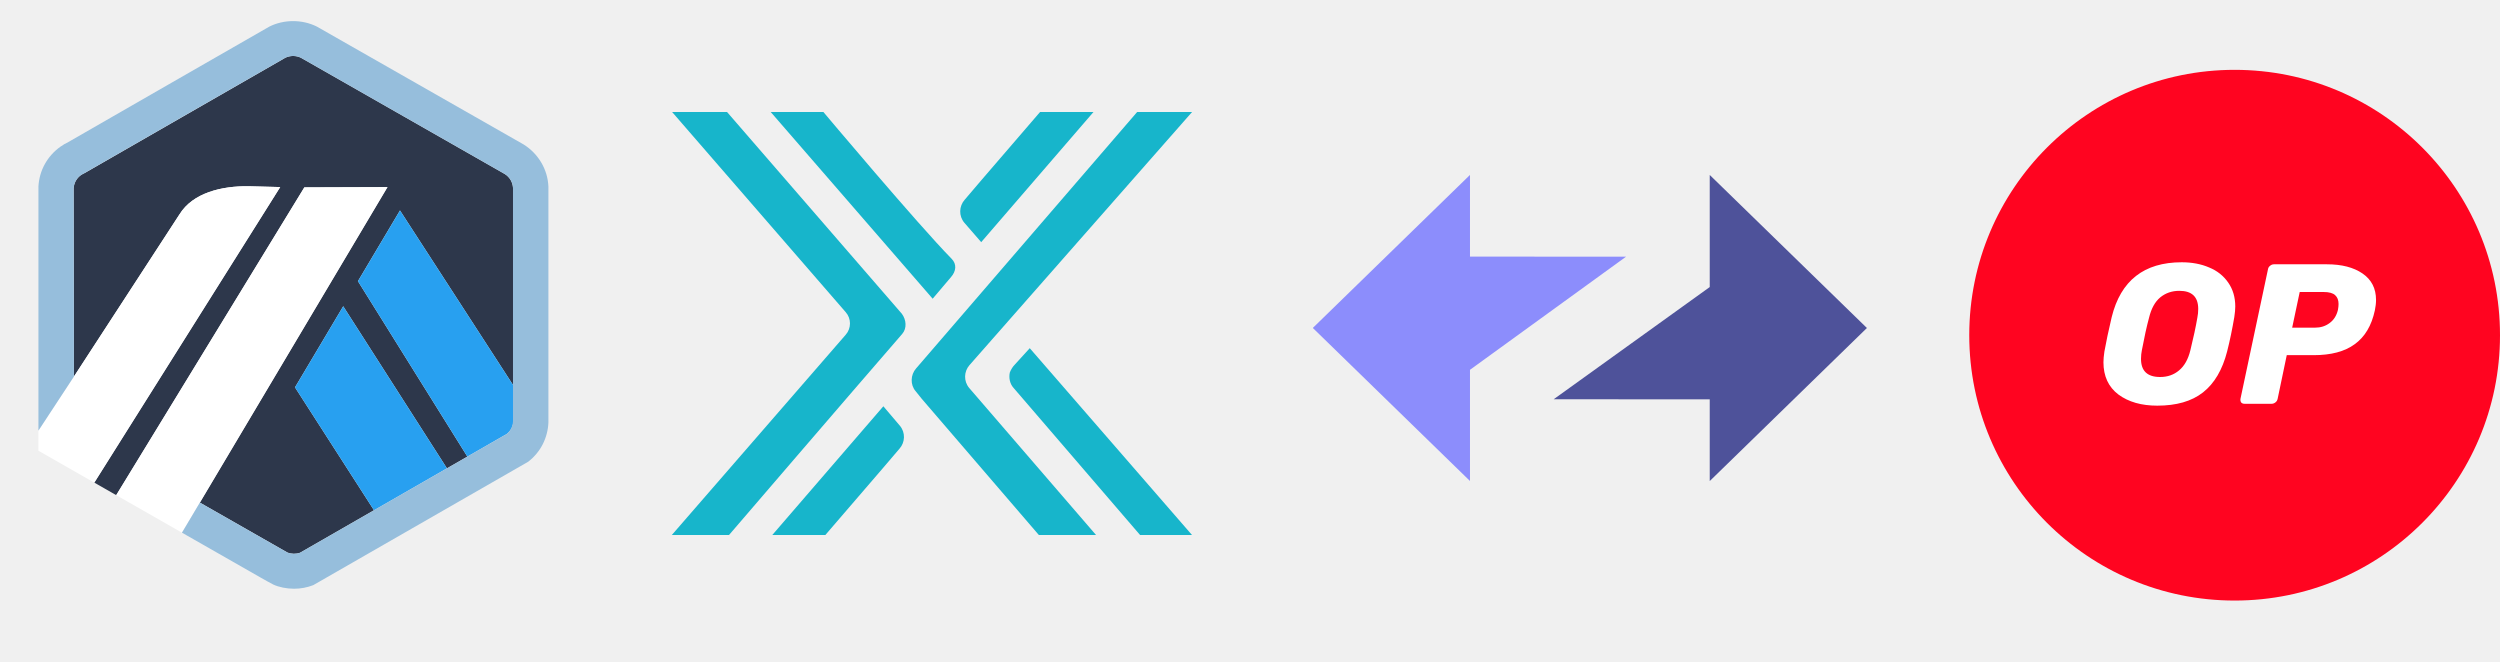
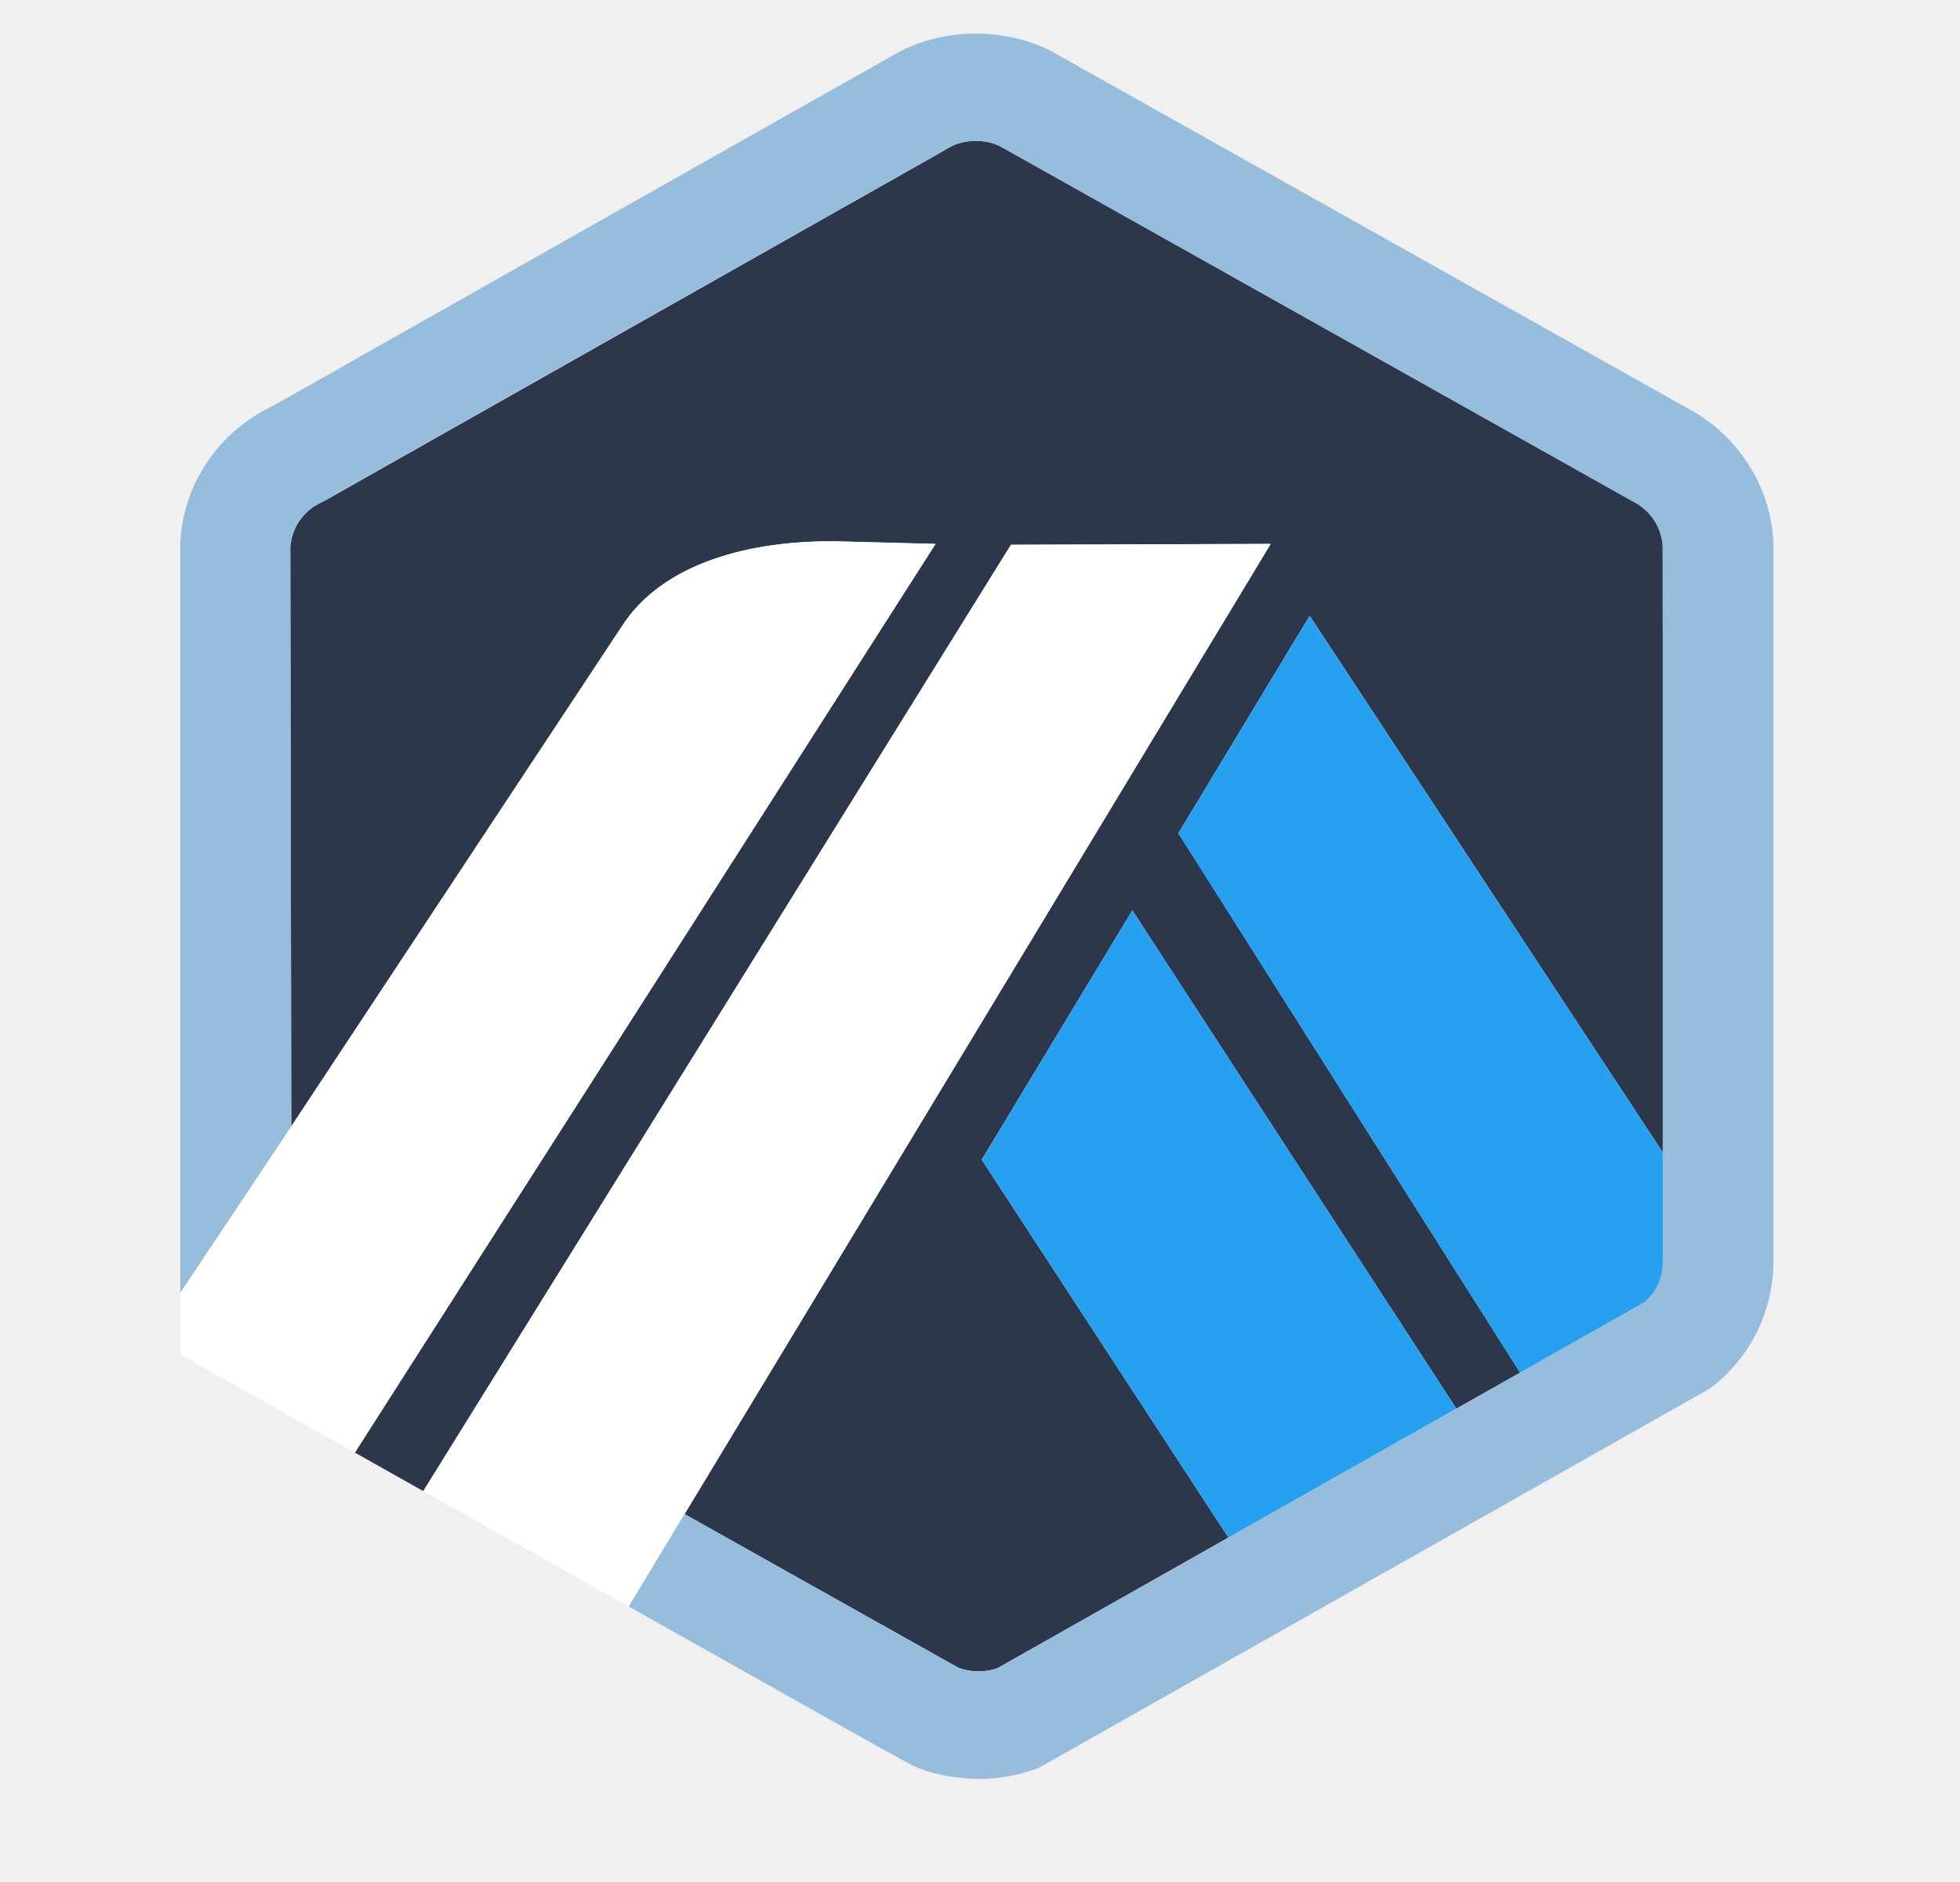
- <svg xmlns="http://www.w3.org/2000/svg" width="121" height="32" viewBox="0 0 121 32" fill="none">
-   <path d="M17.324 13.609L19.359 10.186L24.845 18.656L24.848 20.282L24.83 9.096C24.817 8.822 24.67 8.572 24.436 8.425L14.561 2.793C14.33 2.68 14.037 2.682 13.806 2.796C13.775 2.812 13.745 2.829 13.718 2.847L13.683 2.869L4.097 8.376L4.06 8.393C4.012 8.414 3.964 8.442 3.918 8.474C3.736 8.604 3.616 8.795 3.577 9.009C3.571 9.042 3.567 9.075 3.564 9.108L3.579 18.223L8.689 10.372C9.332 9.331 10.734 8.996 12.035 9.014L13.562 9.054L4.564 23.359L5.625 23.965L14.731 9.068L18.755 9.054L9.673 24.326L13.458 26.484L13.91 26.742C14.101 26.819 14.327 26.823 14.52 26.754L24.535 21L22.62 22.1L17.324 13.609ZM18.101 24.696L14.278 18.748L16.612 14.823L21.632 22.668L18.101 24.696Z" fill="#2D374B" />
-   <path d="M14.278 18.749L18.101 24.697L21.632 22.668L16.612 14.823L14.278 18.749Z" fill="#28A0F0" />
-   <path d="M24.848 20.282L24.845 18.656L19.359 10.186L17.324 13.61L22.62 22.1L24.534 21C24.722 20.849 24.836 20.627 24.848 20.388L24.848 20.282Z" fill="#28A0F0" />
-   <path d="M1.86 21.815L4.564 23.36L13.562 9.054L12.035 9.014C10.734 8.996 9.332 9.331 8.689 10.373L3.579 18.224L1.86 20.842V21.815H1.86Z" fill="white" />
-   <path d="M18.755 9.054L14.73 9.069L5.625 23.965L8.808 25.782L9.673 24.326L18.755 9.054Z" fill="white" />
-   <path d="M26.543 9.033C26.51 8.199 26.054 7.435 25.34 6.99L15.335 1.286C14.629 0.934 13.746 0.933 13.039 1.286C12.956 1.328 3.309 6.874 3.309 6.874C3.176 6.937 3.047 7.013 2.926 7.099C2.289 7.552 1.9 8.255 1.86 9.028V20.842L3.579 18.223L3.564 9.108C3.566 9.075 3.571 9.042 3.576 9.01C3.615 8.795 3.736 8.604 3.918 8.475C3.963 8.442 13.775 2.812 13.806 2.797C14.037 2.682 14.329 2.681 14.56 2.793L24.436 8.425C24.67 8.573 24.817 8.823 24.829 9.096V20.388C24.817 20.627 24.722 20.849 24.534 21L22.619 22.1L21.632 22.668L18.101 24.696L14.519 26.754C14.326 26.823 14.101 26.819 13.91 26.742L9.673 24.326L8.807 25.781L12.615 27.955C12.741 28.026 12.853 28.088 12.945 28.14C13.088 28.219 13.185 28.272 13.219 28.288C13.49 28.419 13.879 28.495 14.23 28.495C14.552 28.495 14.865 28.436 15.162 28.321L25.563 22.349C26.16 21.89 26.512 21.199 26.543 20.45V9.033Z" fill="#96BEDC" />
-   <g clip-path="url(#clip0_1092_15507)">
-     <mask id="mask0_1092_15507" style="mask-type:luminance" maskUnits="userSpaceOnUse" x="32" y="5" width="26" height="21">
-       <path d="M57.763 5.408H32.446V25.903H57.763V5.408Z" fill="white" />
-     </mask>
-     <g mask="url(#mask0_1092_15507)">
-       <path d="M55.049 5.408H57.708L46.926 17.669C46.652 17.977 46.634 18.448 46.907 18.775L53.118 25.975H50.35L44.612 19.301L44.321 18.938C44.048 18.63 44.066 18.14 44.339 17.832L55.049 5.408Z" fill="#17B5CB" />
-       <path d="M49.057 18.775C48.875 18.576 48.82 18.285 48.875 18.031C48.929 17.886 49.02 17.741 49.13 17.632L49.84 16.852L57.763 25.975H55.249C55.249 25.975 50.605 20.571 49.057 18.775Z" fill="#17B5CB" />
-       <path d="M35.215 25.975H32.446L40.934 16.2C41.207 15.891 41.207 15.42 40.934 15.111L32.519 5.408H35.178L43.648 15.184C43.866 15.474 43.903 15.891 43.666 16.163C41.444 18.721 35.215 25.975 35.215 25.975Z" fill="#17B5CB" />
-       <path d="M39.841 5.408H37.291L45.141 14.458C45.141 14.458 45.159 14.44 46.033 13.406C46.27 13.134 46.325 12.79 46.052 12.518C44.413 10.849 39.841 5.408 39.841 5.408Z" fill="#17B5CB" />
-       <path d="M47.49 11.72L52.936 5.408H50.35L47.508 8.709L46.689 9.67C46.416 9.979 46.397 10.45 46.671 10.777C46.871 11.012 47.49 11.72 47.49 11.72Z" fill="#17B5CB" />
-       <path d="M42.754 19.664L37.309 25.975H39.877L42.718 22.674L43.538 21.713C43.811 21.405 43.829 20.933 43.556 20.607C43.355 20.371 42.754 19.664 42.754 19.664Z" fill="#17B5CB" />
-     </g>
-   </g>
-   <g clip-path="url(#clip1_1092_15507)">
-     <g clip-path="url(#clip2_1092_15507)">
-       <path d="M108.156 29.067C115.249 29.067 121 23.317 121 16.224C121 9.13 115.249 3.38 108.156 3.38C101.063 3.38 95.312 9.13 95.312 16.224C95.312 23.317 101.063 29.067 108.156 29.067Z" fill="#FF0420" />
-       <path d="M104.411 19.634C103.646 19.634 103.019 19.455 102.531 19.095C102.048 18.73 101.807 18.206 101.807 17.533C101.807 17.39 101.822 17.22 101.853 17.014C101.935 16.552 102.053 15.997 102.207 15.345C102.644 13.578 103.774 12.694 105.593 12.694C106.086 12.694 106.533 12.776 106.924 12.946C107.314 13.105 107.622 13.351 107.848 13.68C108.074 14.004 108.187 14.389 108.187 14.836C108.187 14.97 108.172 15.139 108.141 15.345C108.043 15.915 107.93 16.475 107.792 17.014C107.566 17.893 107.18 18.556 106.626 18.992C106.076 19.424 105.336 19.634 104.411 19.634ZM104.55 18.247C104.91 18.247 105.213 18.14 105.464 17.929C105.721 17.718 105.906 17.395 106.014 16.953C106.163 16.347 106.276 15.822 106.353 15.37C106.379 15.237 106.394 15.098 106.394 14.954C106.394 14.369 106.091 14.076 105.48 14.076C105.12 14.076 104.812 14.184 104.555 14.394C104.303 14.605 104.124 14.929 104.016 15.37C103.898 15.802 103.785 16.326 103.666 16.953C103.641 17.081 103.625 17.215 103.625 17.359C103.62 17.955 103.934 18.247 104.55 18.247Z" fill="white" />
-       <path d="M108.635 19.543C108.563 19.543 108.511 19.522 108.47 19.476C108.439 19.424 108.429 19.368 108.439 19.301L109.77 13.034C109.78 12.961 109.816 12.905 109.878 12.859C109.934 12.812 109.996 12.792 110.063 12.792H112.626C113.341 12.792 113.911 12.941 114.342 13.234C114.779 13.532 115 13.958 115 14.518C115 14.677 114.979 14.847 114.943 15.022C114.784 15.761 114.46 16.306 113.967 16.66C113.484 17.015 112.822 17.19 111.979 17.19H110.679L110.238 19.301C110.222 19.373 110.191 19.43 110.13 19.476C110.073 19.522 110.011 19.543 109.945 19.543H108.635ZM112.046 15.859C112.318 15.859 112.549 15.787 112.75 15.638C112.955 15.489 113.089 15.278 113.156 15.001C113.176 14.893 113.186 14.796 113.186 14.713C113.186 14.528 113.13 14.385 113.022 14.287C112.914 14.184 112.724 14.133 112.462 14.133H111.306L110.941 15.859H112.046Z" fill="white" />
-     </g>
-   </g>
-   <g clip-path="url(#clip3_1092_15507)">
-     <g clip-path="url(#clip4_1092_15507)">
-       <mask id="mask1_1092_15507" style="mask-type:luminance" maskUnits="userSpaceOnUse" x="63" y="8" width="78" height="16">
-         <path d="M140.797 8.466H63.542V23.564H140.797V8.466Z" fill="white" />
-       </mask>
-       <g mask="url(#mask1_1092_15507)">
-         <path fill-rule="evenodd" clip-rule="evenodd" d="M90.358 15.875L82.751 8.468V13.893L75.198 19.324L82.751 19.329V23.283L90.358 15.875Z" fill="#4E529A" />
-         <path fill-rule="evenodd" clip-rule="evenodd" d="M63.54 15.873L71.147 23.28V17.899L78.7 12.424L71.147 12.419V8.466L63.54 15.873Z" fill="#8C8DFC" />
-       </g>
-     </g>
-   </g>
-   <defs>
-     <clipPath id="clip0_1092_15507">
-       <rect width="25.317" height="20.494" fill="white" transform="translate(32.4473 5.40771)" />
-     </clipPath>
-     <clipPath id="clip1_1092_15507">
-       <rect width="25.687" height="25.687" fill="white" transform="translate(95.3125 3.37988)" />
-     </clipPath>
-     <clipPath id="clip2_1092_15507">
-       <rect width="25.687" height="25.687" fill="white" transform="translate(95.3125 3.37988)" />
-     </clipPath>
-     <clipPath id="clip3_1092_15507">
-       <rect width="27.039" height="27.039" fill="white" transform="translate(63.542 2.02783)" />
-     </clipPath>
-     <clipPath id="clip4_1092_15507">
-       <rect width="77.255" height="15.451" fill="white" transform="translate(63.542 8.46582)" />
-     </clipPath>
-   </defs>
+ <svg xmlns="http://www.w3.org/2000/svg" width="25" height="24" viewBox="0 0 25 24" fill="none">
+   <path d="M15.03 10.626L16.705 7.853L21.221 14.714L21.223 16.031L21.208 6.97C21.198 6.748 21.077 6.545 20.885 6.426L12.755 1.864C12.565 1.772 12.323 1.773 12.134 1.866C12.108 1.879 12.084 1.893 12.061 1.907L12.033 1.925L4.141 6.386L4.11 6.4C4.071 6.418 4.031 6.44 3.994 6.466C3.844 6.571 3.745 6.726 3.713 6.899C3.708 6.926 3.704 6.952 3.703 6.979L3.715 14.364L7.921 8.003C8.451 7.16 9.605 6.888 10.676 6.903L11.933 6.936L4.526 18.524L5.399 19.015L12.895 6.947L16.208 6.936L8.731 19.308L11.847 21.056L12.219 21.265C12.377 21.327 12.562 21.33 12.721 21.274L20.965 16.613L19.389 17.504L15.03 10.626ZM15.669 19.608L12.522 14.789L14.443 11.609L18.576 17.964L15.669 19.608Z" fill="#2D374B" />
+   <path d="M12.523 14.79L15.669 19.608L18.576 17.964L14.443 11.609L12.523 14.79Z" fill="#28A0F0" />
+   <path d="M21.223 16.032L21.221 14.715L16.705 7.854L15.03 10.627L19.389 17.505L20.965 16.614C21.12 16.492 21.213 16.312 21.223 16.118L21.223 16.032Z" fill="#28A0F0" />
+   <path d="M2.3 17.274L4.526 18.525L11.933 6.936L10.675 6.904C9.604 6.889 8.451 7.161 7.921 8.004L3.715 14.364L2.3 16.486V17.274H2.3Z" fill="white" />
+   <path d="M16.208 6.936L12.895 6.947L5.399 19.015L8.019 20.487L8.732 19.308L16.208 6.936Z" fill="white" />
+   <path d="M22.619 6.919C22.591 6.243 22.216 5.624 21.628 5.264L13.392 0.643C12.811 0.357 12.085 0.357 11.502 0.643C11.434 0.677 3.492 5.17 3.492 5.17C3.382 5.221 3.277 5.283 3.177 5.352C2.652 5.719 2.333 6.289 2.3 6.915V16.485L3.715 14.364L3.702 6.98C3.704 6.953 3.708 6.926 3.713 6.9C3.744 6.726 3.844 6.571 3.994 6.467C4.031 6.44 12.108 1.879 12.133 1.867C12.323 1.774 12.565 1.773 12.755 1.864L20.884 6.426C21.077 6.546 21.198 6.749 21.208 6.97V16.117C21.198 16.311 21.12 16.491 20.965 16.614L19.389 17.505L18.576 17.965L15.669 19.608L12.721 21.275C12.562 21.331 12.377 21.328 12.219 21.265L8.731 19.308L8.019 20.487L11.153 22.248C11.257 22.305 11.349 22.356 11.425 22.398C11.542 22.462 11.622 22.505 11.65 22.518C11.873 22.624 12.194 22.685 12.483 22.685C12.747 22.685 13.006 22.638 13.25 22.544L21.812 17.706C22.304 17.335 22.593 16.775 22.619 16.168V6.919Z" fill="#96BEDC" />
</svg>
